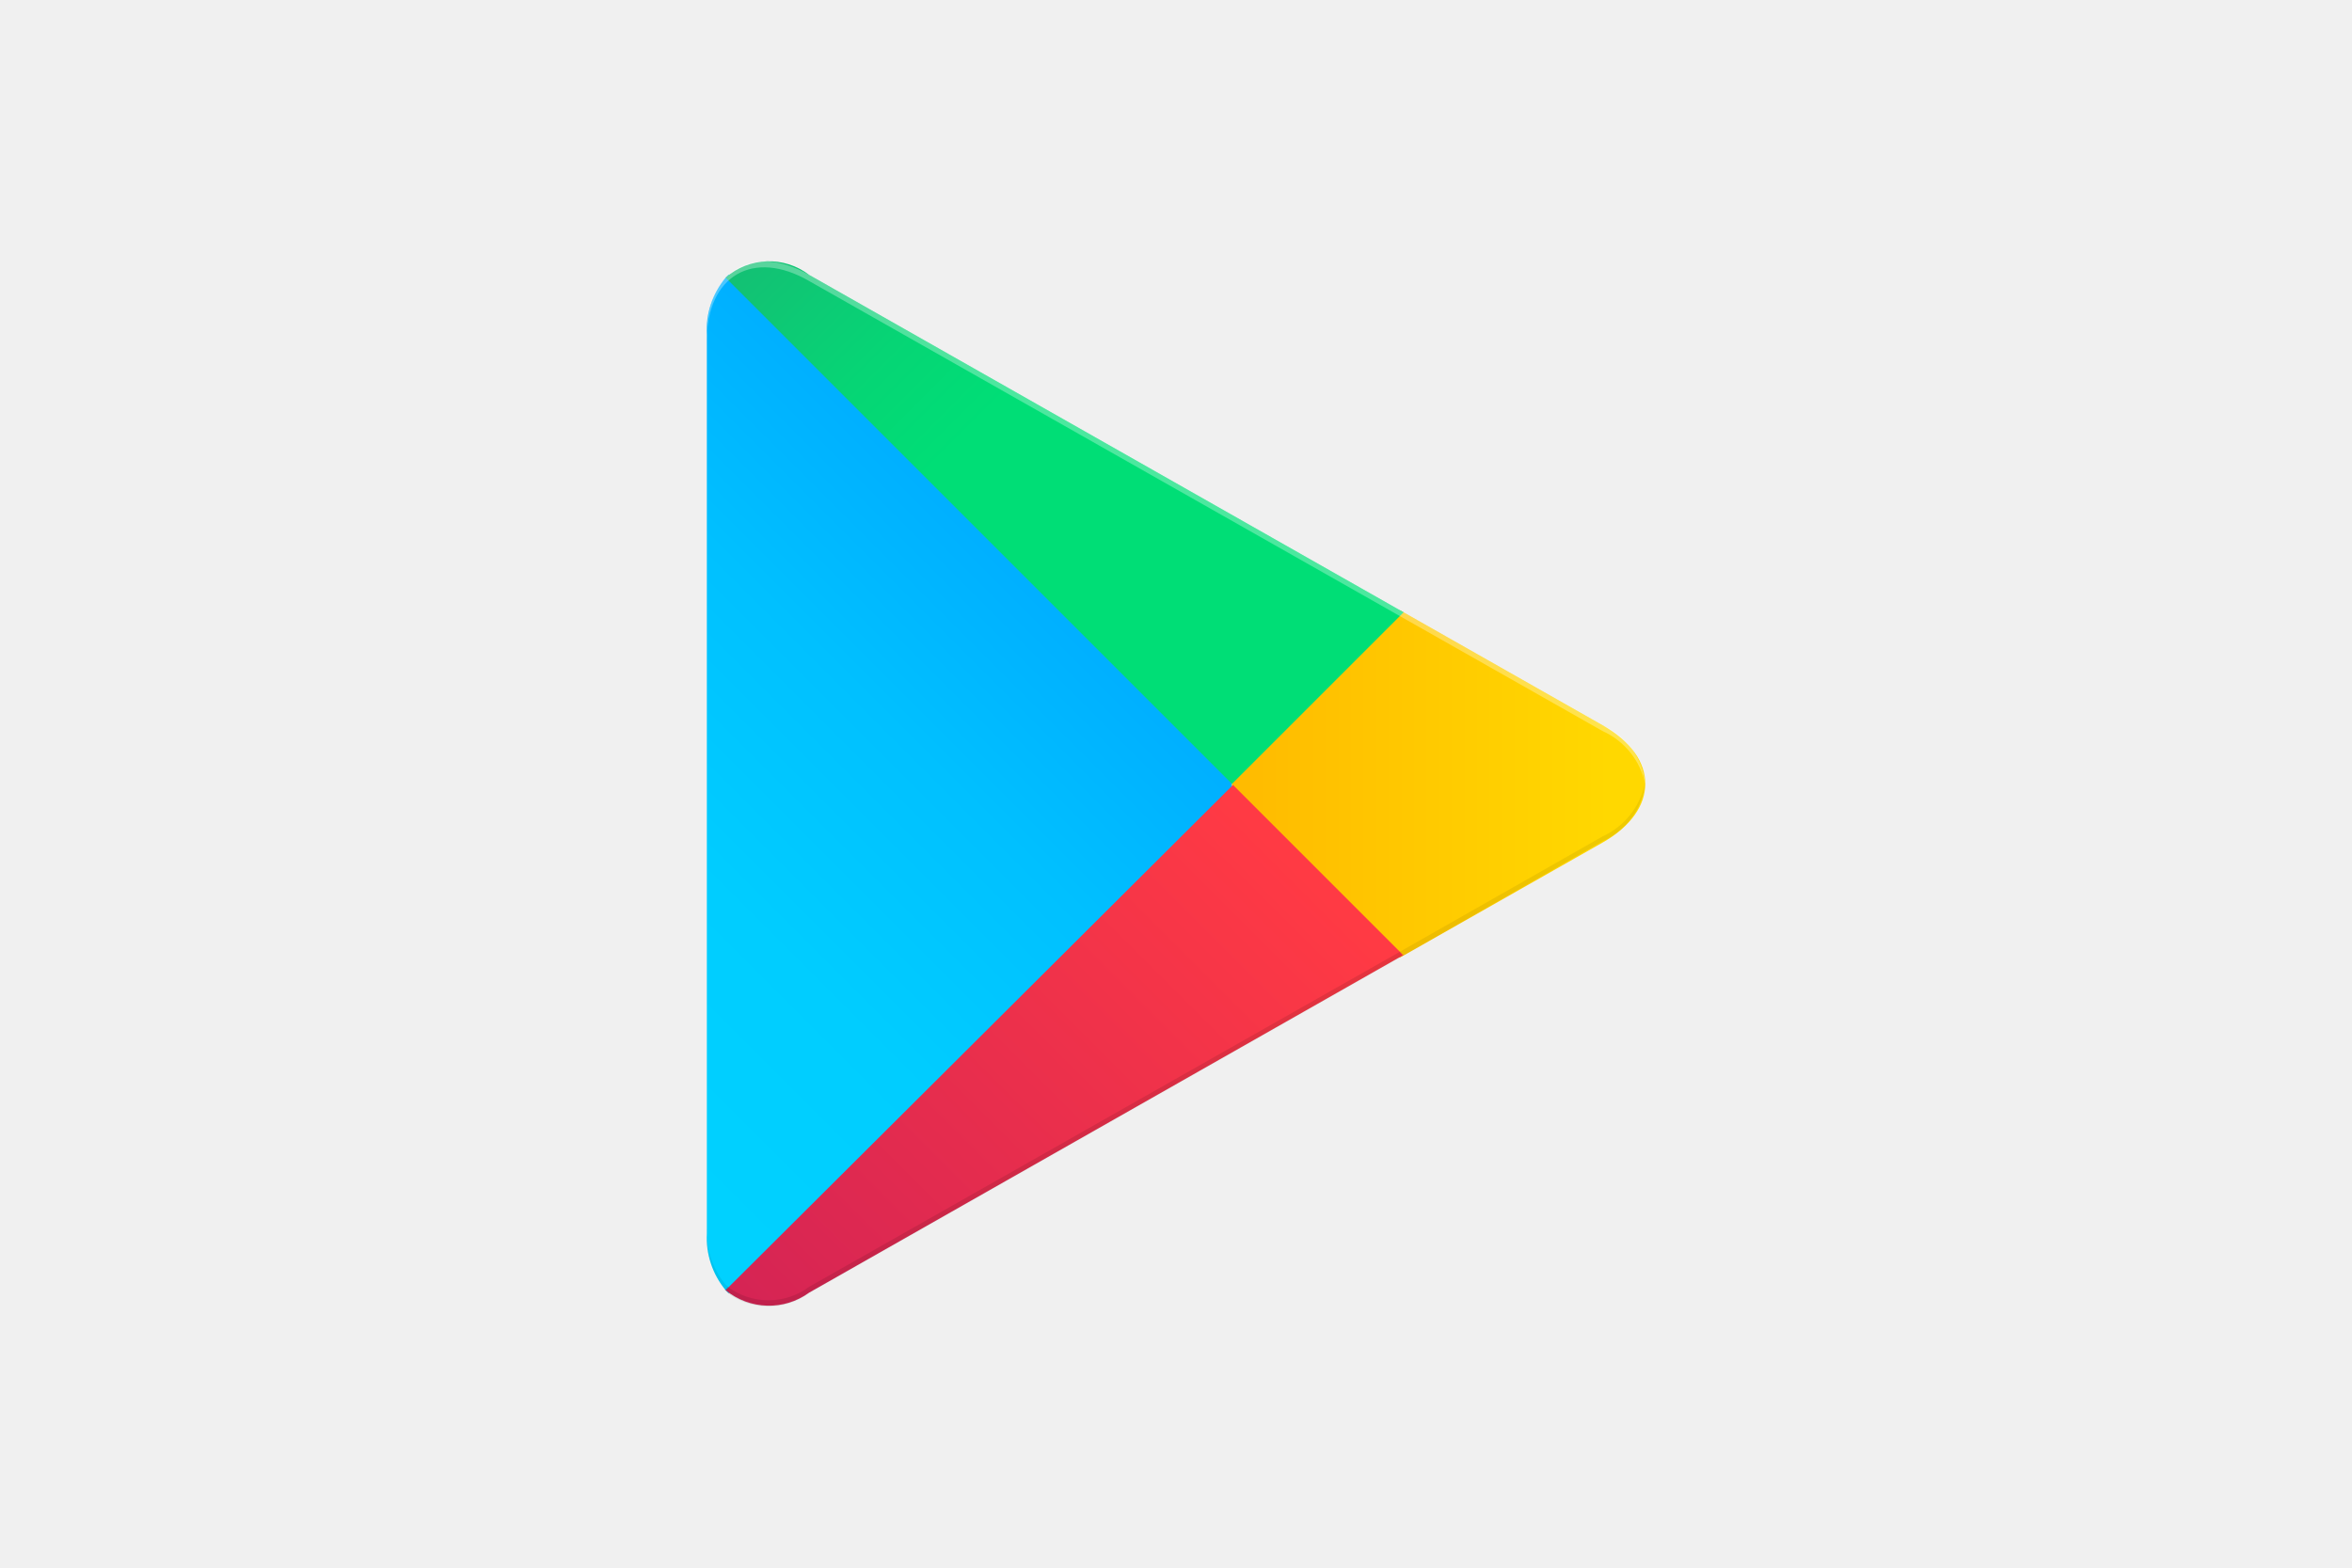
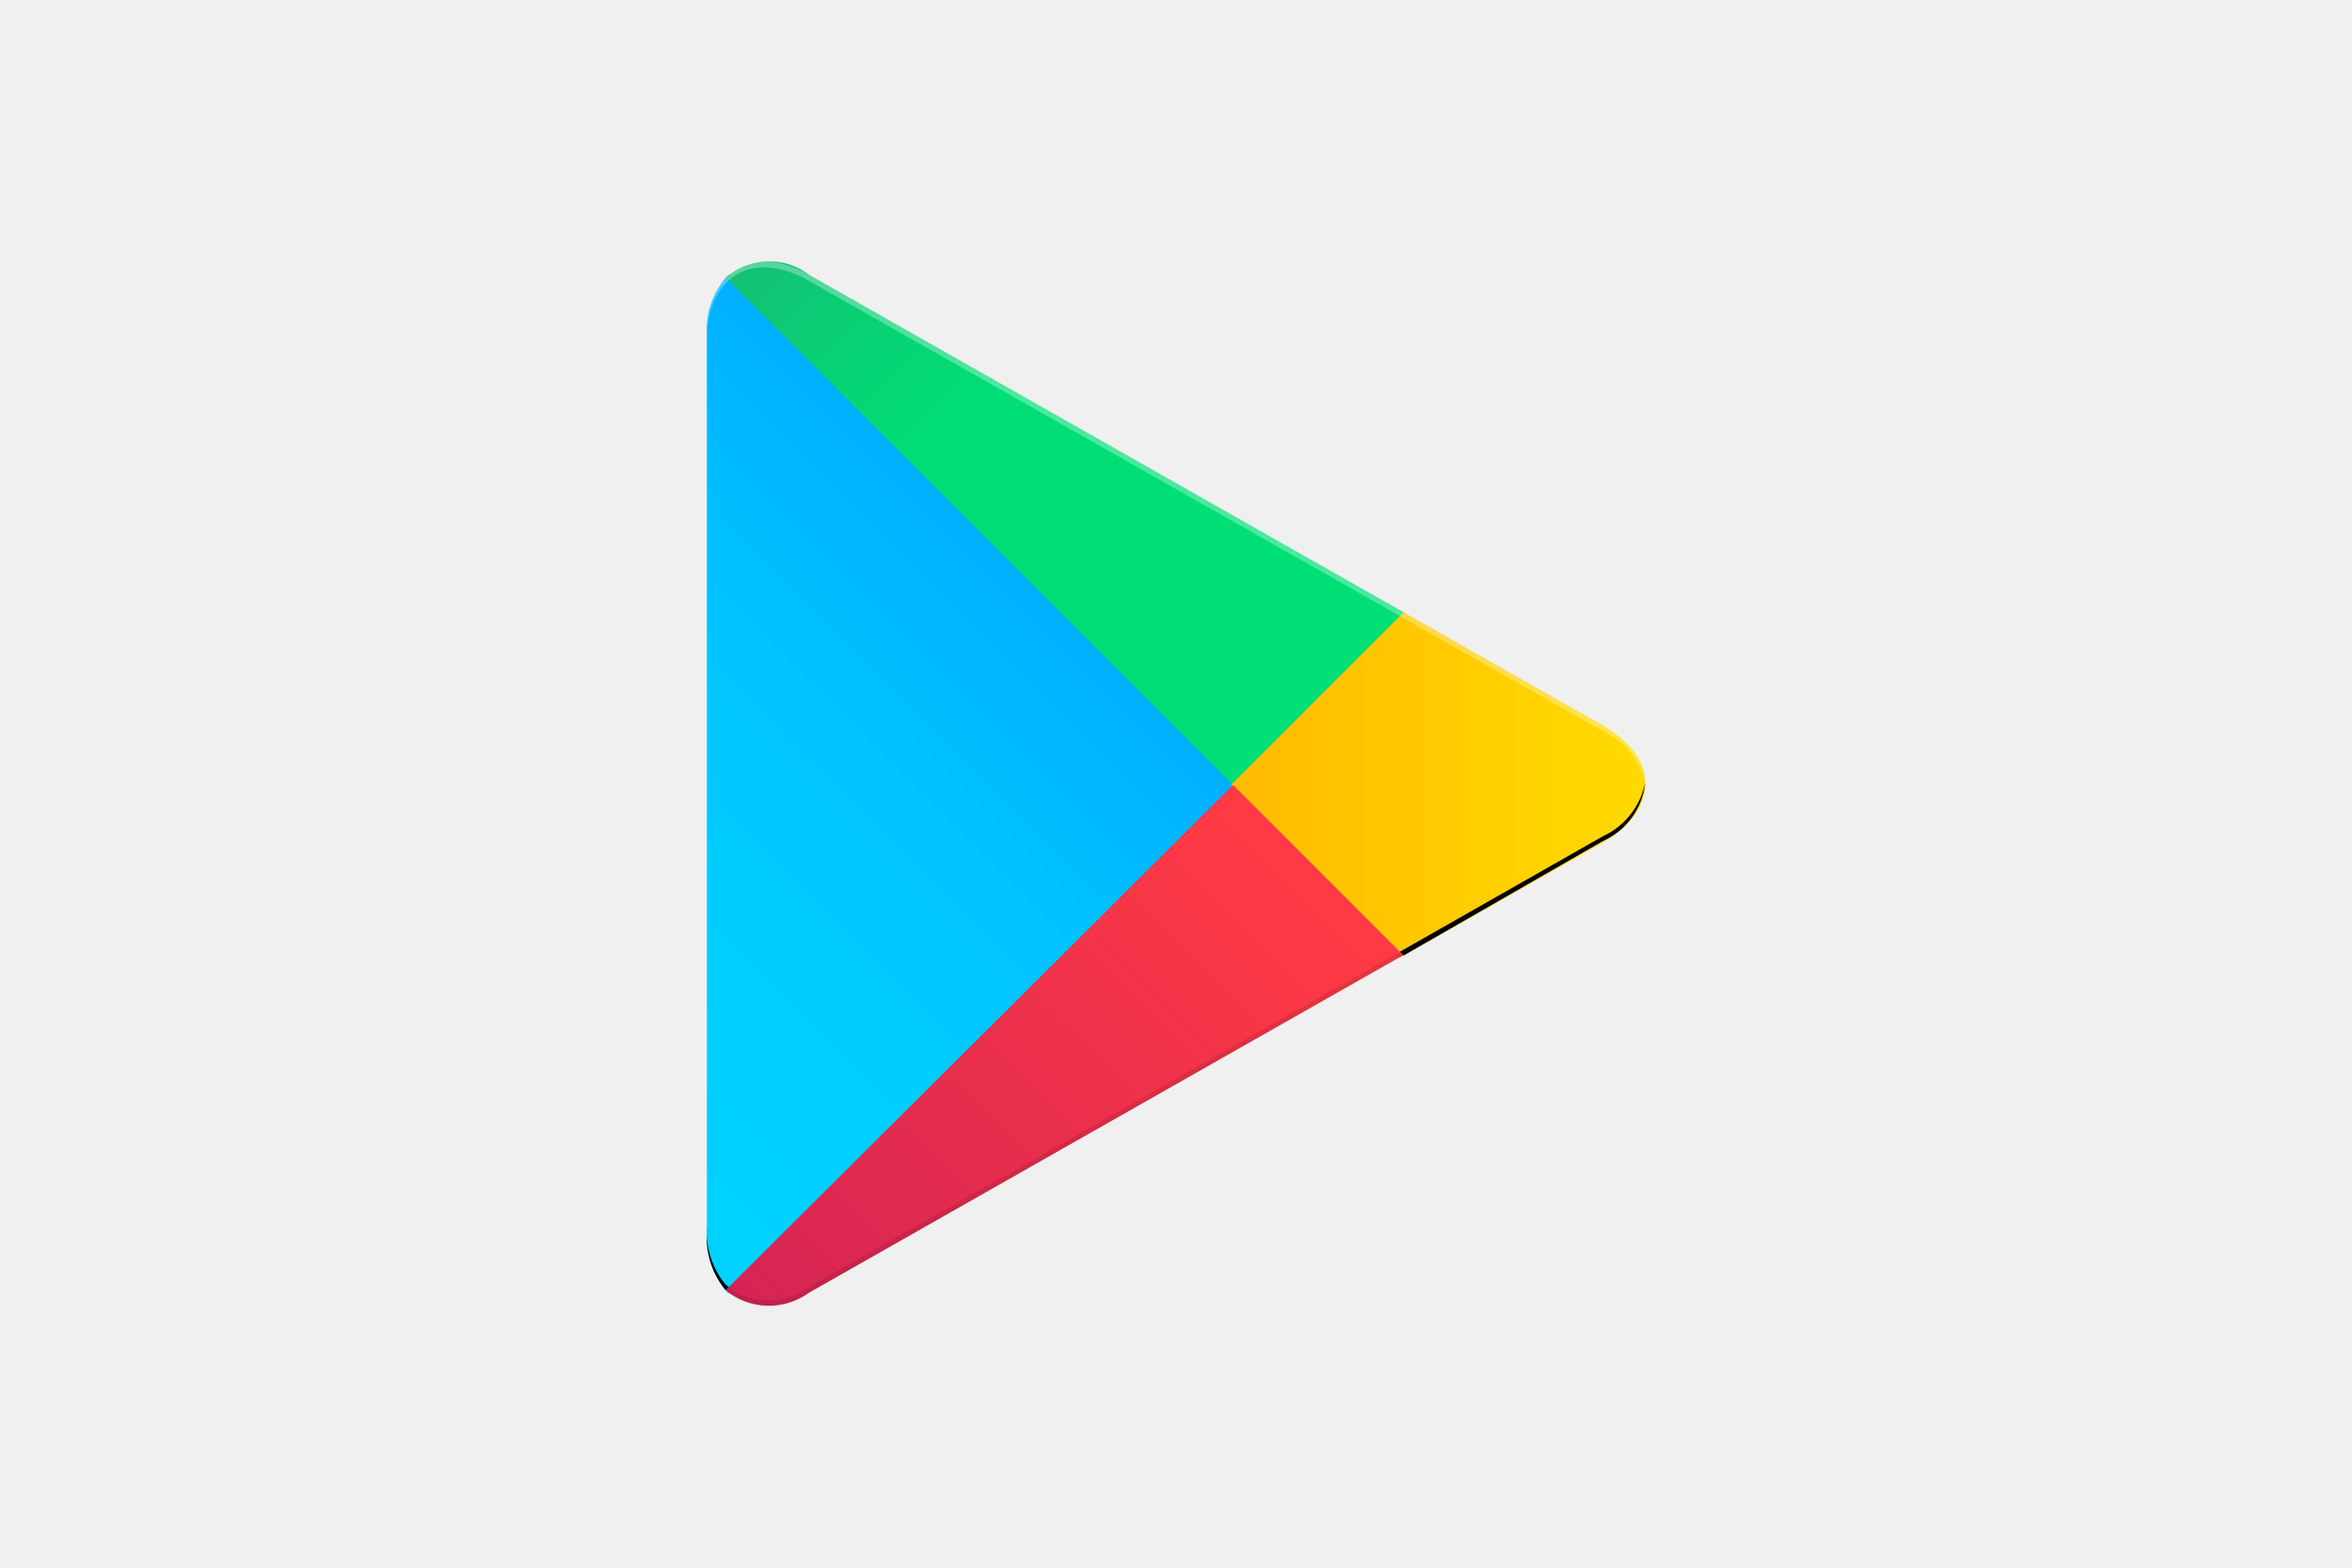
<svg xmlns="http://www.w3.org/2000/svg" height="800" width="1200" id="svg60" version="1.1" viewBox="-4.126 -7.659 35.759 45.954">
  <defs id="defs38">
    <linearGradient gradientUnits="userSpaceOnUse" y2="21.86" x2="-5.9" y1="1.87" x1="14.09" id="linear-gradient">
      <stop id="stop4" stop-color="#008eff" offset="0" />
      <stop id="stop6" stop-color="#008fff" offset=".01" />
      <stop id="stop8" stop-color="#00acff" offset=".26" />
      <stop id="stop10" stop-color="#00c0ff" offset=".51" />
      <stop id="stop12" stop-color="#00cdff" offset=".76" />
      <stop id="stop14" stop-color="#00d1ff" offset="1" />
    </linearGradient>
    <linearGradient gradientUnits="userSpaceOnUse" y2="15.32" x2="-2.37" y1="15.32" x1="26.45" id="linear-gradient-2">
      <stop id="stop17" stop-color="#ffd800" offset="0" />
      <stop id="stop19" stop-color="#ff8a00" offset="1" />
    </linearGradient>
    <linearGradient gradientUnits="userSpaceOnUse" y2="45.15" x2="-9.41" y1="18.05" x1="17.69" id="linear-gradient-3">
      <stop id="stop22" stop-color="#ff3a44" offset="0" />
      <stop id="stop24" stop-color="#b11162" offset="1" />
    </linearGradient>
    <linearGradient gradientUnits="userSpaceOnUse" y2="3.81" x2="8.92" y1="-8.29" x1="-3.19" id="linear-gradient-4">
      <stop id="stop27" stop-color="#328e71" offset="0" />
      <stop id="stop29" stop-color="#2d9571" offset=".07" />
      <stop id="stop31" stop-color="#15bd74" offset=".48" />
      <stop id="stop33" stop-color="#06d575" offset=".8" />
      <stop id="stop35" stop-color="#00de76" offset="1" />
    </linearGradient>
    <style id="style2">.cls-7{opacity:.07}</style>
  </defs>
  <g transform="translate(.004)" id="g58">
    <g id="g56">
      <path id="path40" d="M.55.48A2.39 2.39 0 000 2.15v26.34a2.41 2.41 0 00.55 1.67l.09.09 14.75-14.76v-.35L.64.39z" fill="url(#linear-gradient)" />
      <path id="path42" d="M20.31 20.41l-4.92-4.92v-.35l4.92-4.91.11.06 5.83 3.31c1.67.94 1.67 2.49 0 3.44l-5.83 3.31z" fill="url(#linear-gradient-2)" />
      <path id="path44" d="M20.42 20.35l-5-5L.55 30.16a2 2 0 002.45.07l17.39-9.88" fill="url(#linear-gradient-3)" />
      <path id="path46" d="M20.42 10.29L3 .4A1.93 1.93 0 00.55.48l14.84 14.84z" fill="url(#linear-gradient-4)" />
      <path id="path48" d="M20.31 20.24L3 30.06a2 2 0 01-2.39 0l-.09.09.09.09a2 2 0 002.39 0l17.39-9.88z" opacity=".1" />
-       <path id="path50" d="M.55 30A2.43 2.43 0 010 28.32v.17a2.41 2.41 0 00.55 1.67l.09-.09z" class="cls-7" />
-       <path id="path52" d="M26.25 16.86l-5.94 3.38.11.11L26.25 17a2.11 2.11 0 001.25-1.72 2.21 2.21 0 01-1.25 1.58z" class="cls-7" />
+       <path id="path50" d="M.55 30A2.43 2.43 0 010 28.32v.17a2.41 2.41 0 00.55 1.67l.09-.09z" className="cls-7" />
+       <path id="path52" d="M26.25 16.86l-5.94 3.38.11.11L26.25 17a2.11 2.11 0 001.25-1.72 2.21 2.21 0 01-1.25 1.58z" className="cls-7" />
      <path id="path54" d="M3 .58l23.25 13.19a2.2 2.2 0 011.25 1.55 2.09 2.09 0 00-1.25-1.72L3 .4C1.36-.54 0 .24 0 2.15v.17C0 .42 1.36-.37 3 .58z" fill="#fff" opacity=".3" />
    </g>
  </g>
</svg>
